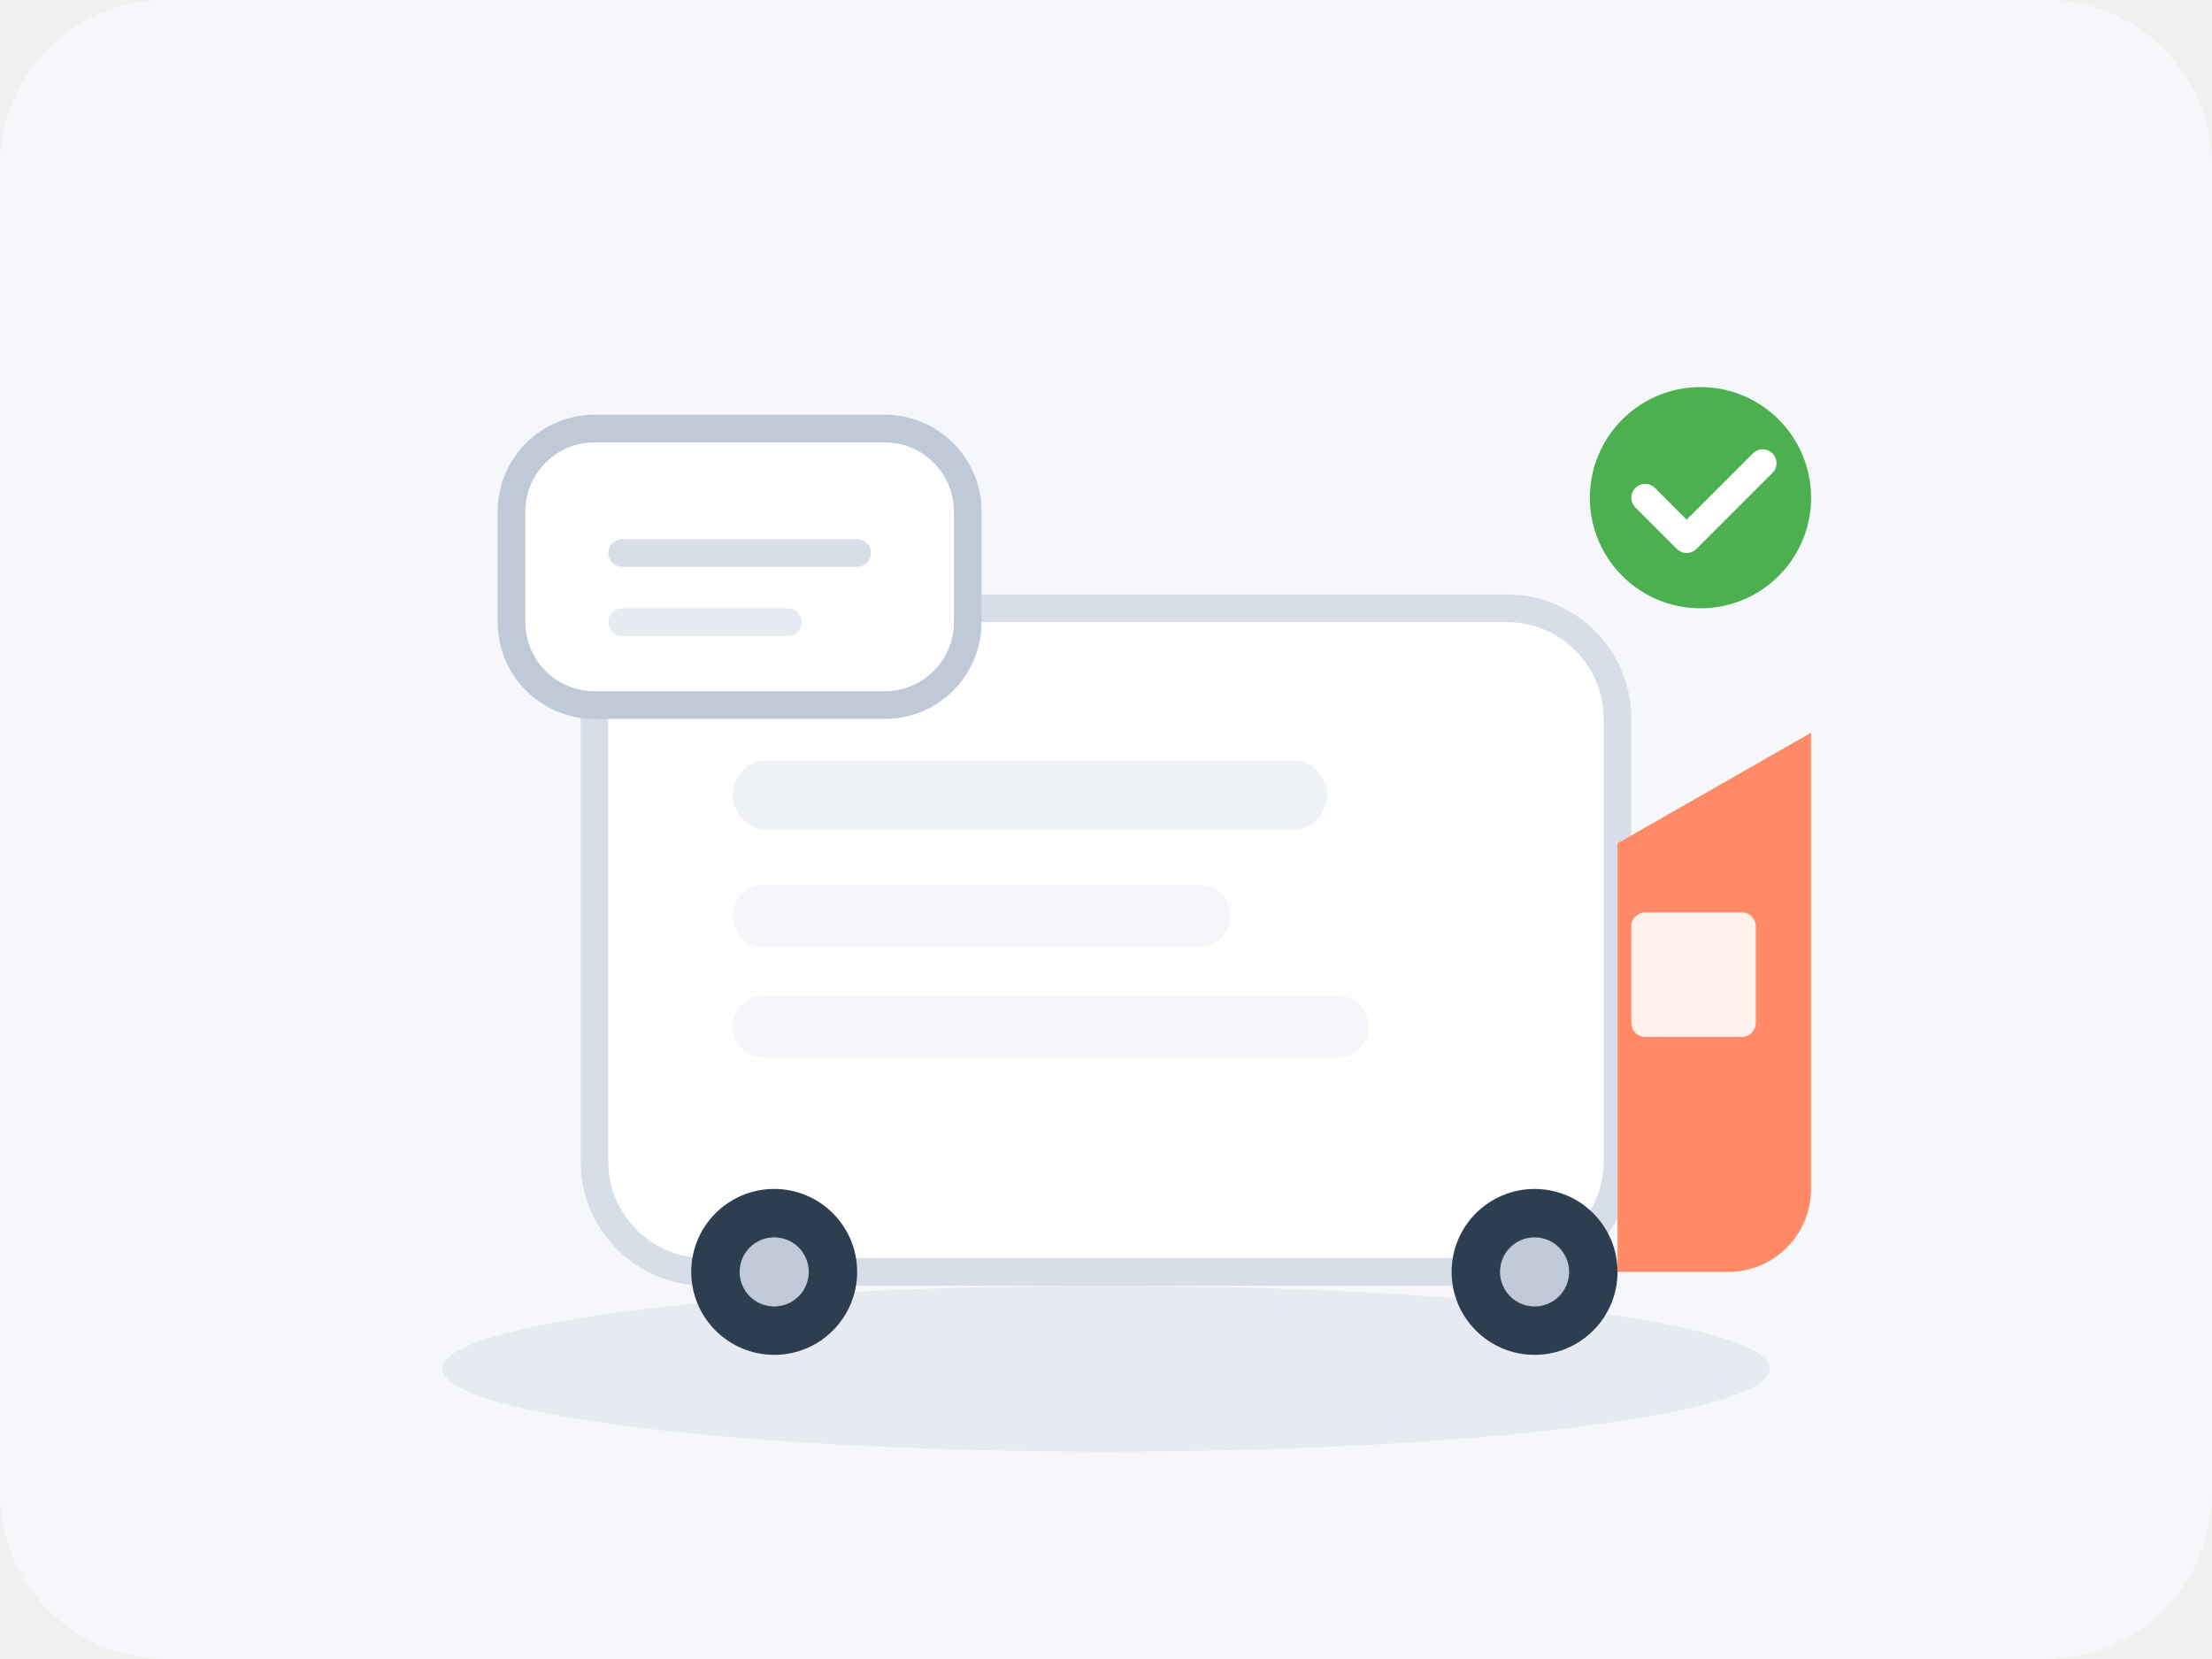
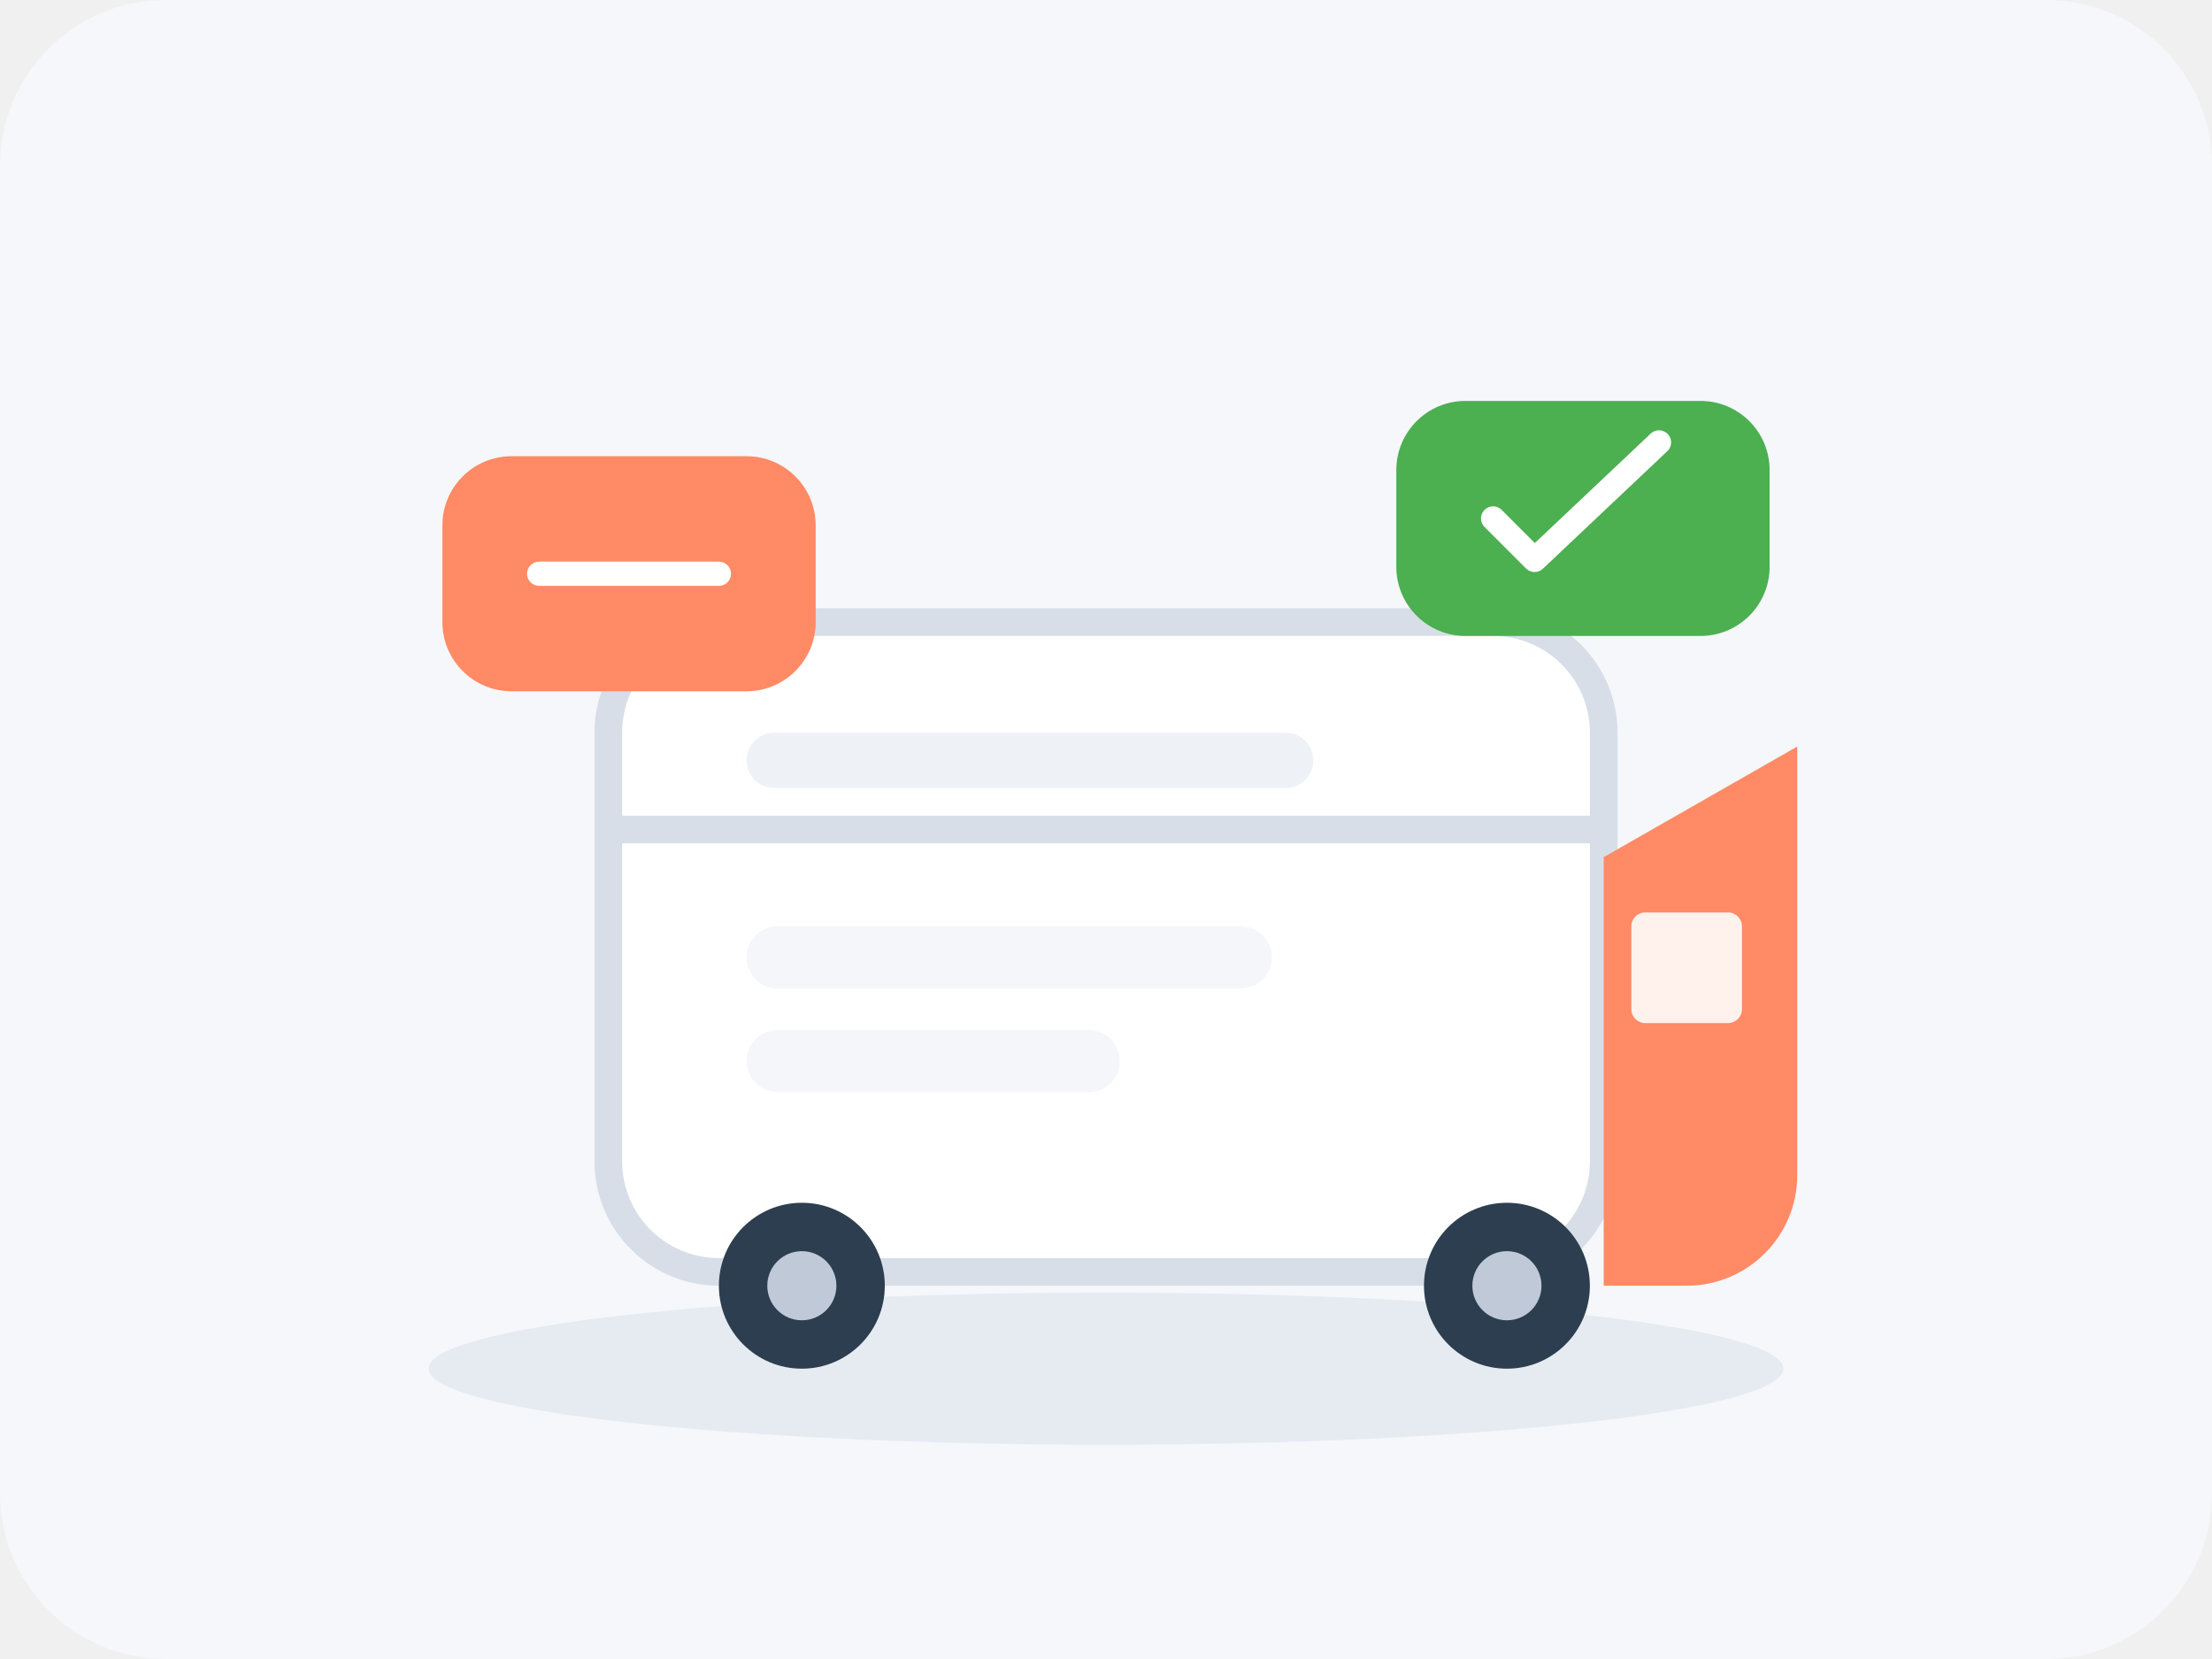
<svg xmlns="http://www.w3.org/2000/svg" width="320" height="240" viewBox="0 0 320 240" fill="none">
  <rect width="320" height="240" rx="24" fill="#F5F7FA" />
-   <ellipse cx="160" cy="198" rx="96" ry="12" fill="#E6EBF2" />
-   <rect x="86" y="88" width="148" height="96" rx="16" fill="#FFFFFF" stroke="#D7DEE8" stroke-width="4" />
-   <rect x="106" y="110" width="86" height="10" rx="5" fill="#EEF2F7" />
-   <rect x="106" y="128" width="72" height="9" rx="4.5" fill="#F4F6FA" />
-   <rect x="106" y="144" width="92" height="9" rx="4.5" fill="#F4F6FA" />
-   <path d="M234 122L262 106V172C262 178.627 256.627 184 250 184H234V122Z" fill="#FF8A65" />
-   <rect x="236" y="132" width="18" height="18" rx="2" fill="#FFF2ED" />
-   <circle cx="112" cy="184" r="12" fill="#2C3E50" />
-   <circle cx="222" cy="184" r="12" fill="#2C3E50" />
-   <circle cx="112" cy="184" r="5" fill="#BFC9D8" />
-   <circle cx="222" cy="184" r="5" fill="#BFC9D8" />
-   <rect x="74" y="62" width="66" height="40" rx="12" fill="#FFFFFF" stroke="#BFC9D8" stroke-width="4" />
-   <path d="M90 80H124" stroke="#D7DEE8" stroke-width="4" stroke-linecap="round" />
-   <path d="M90 90H114" stroke="#E6EBF2" stroke-width="4" stroke-linecap="round" />
-   <circle cx="246" cy="72" r="16" fill="#4CAF50" />
-   <path d="M238 72L244 78L255 67" stroke="white" stroke-width="4" stroke-linecap="round" stroke-linejoin="round" />
+   <ellipse cx="160" cy="198" rx="98" ry="11" fill="#E6EBF2" />
+   <rect x="88" y="90" width="144" height="94" rx="16" fill="#FFFFFF" stroke="#D7DEE8" stroke-width="4" />
+   <path d="M88 120H232" stroke="#D7DEE8" stroke-width="4" />
+   <rect x="108" y="106" width="82" height="8" rx="4" fill="#EEF2F7" />
+   <rect x="108" y="134" width="76" height="9" rx="4.5" fill="#F4F6FA" />
+   <rect x="108" y="149" width="54" height="9" rx="4.5" fill="#F4F6FA" />
+   <path d="M232 124L260 108V170C260 178.837 252.837 186 244 186H232V124Z" fill="#FF8A65" />
+   <rect x="236" y="132" width="16" height="16" rx="2" fill="#FFF2ED" />
+   <circle cx="116" cy="186" r="12" fill="#2C3E50" />
+   <circle cx="218" cy="186" r="12" fill="#2C3E50" />
+   <circle cx="116" cy="186" r="5" fill="#BFC9D8" />
+   <circle cx="218" cy="186" r="5" fill="#BFC9D8" />
+   <rect x="64" y="66" width="54" height="34" rx="10" fill="#FF8A65" />
+   <path d="M78 83H104" stroke="white" stroke-width="3.5" stroke-linecap="round" />
+   <rect x="202" y="58" width="54" height="34" rx="10" fill="#4CAF50" />
+   <path d="M216 75L222 81L240 64" stroke="white" stroke-width="3.5" stroke-linecap="round" stroke-linejoin="round" />
</svg>
